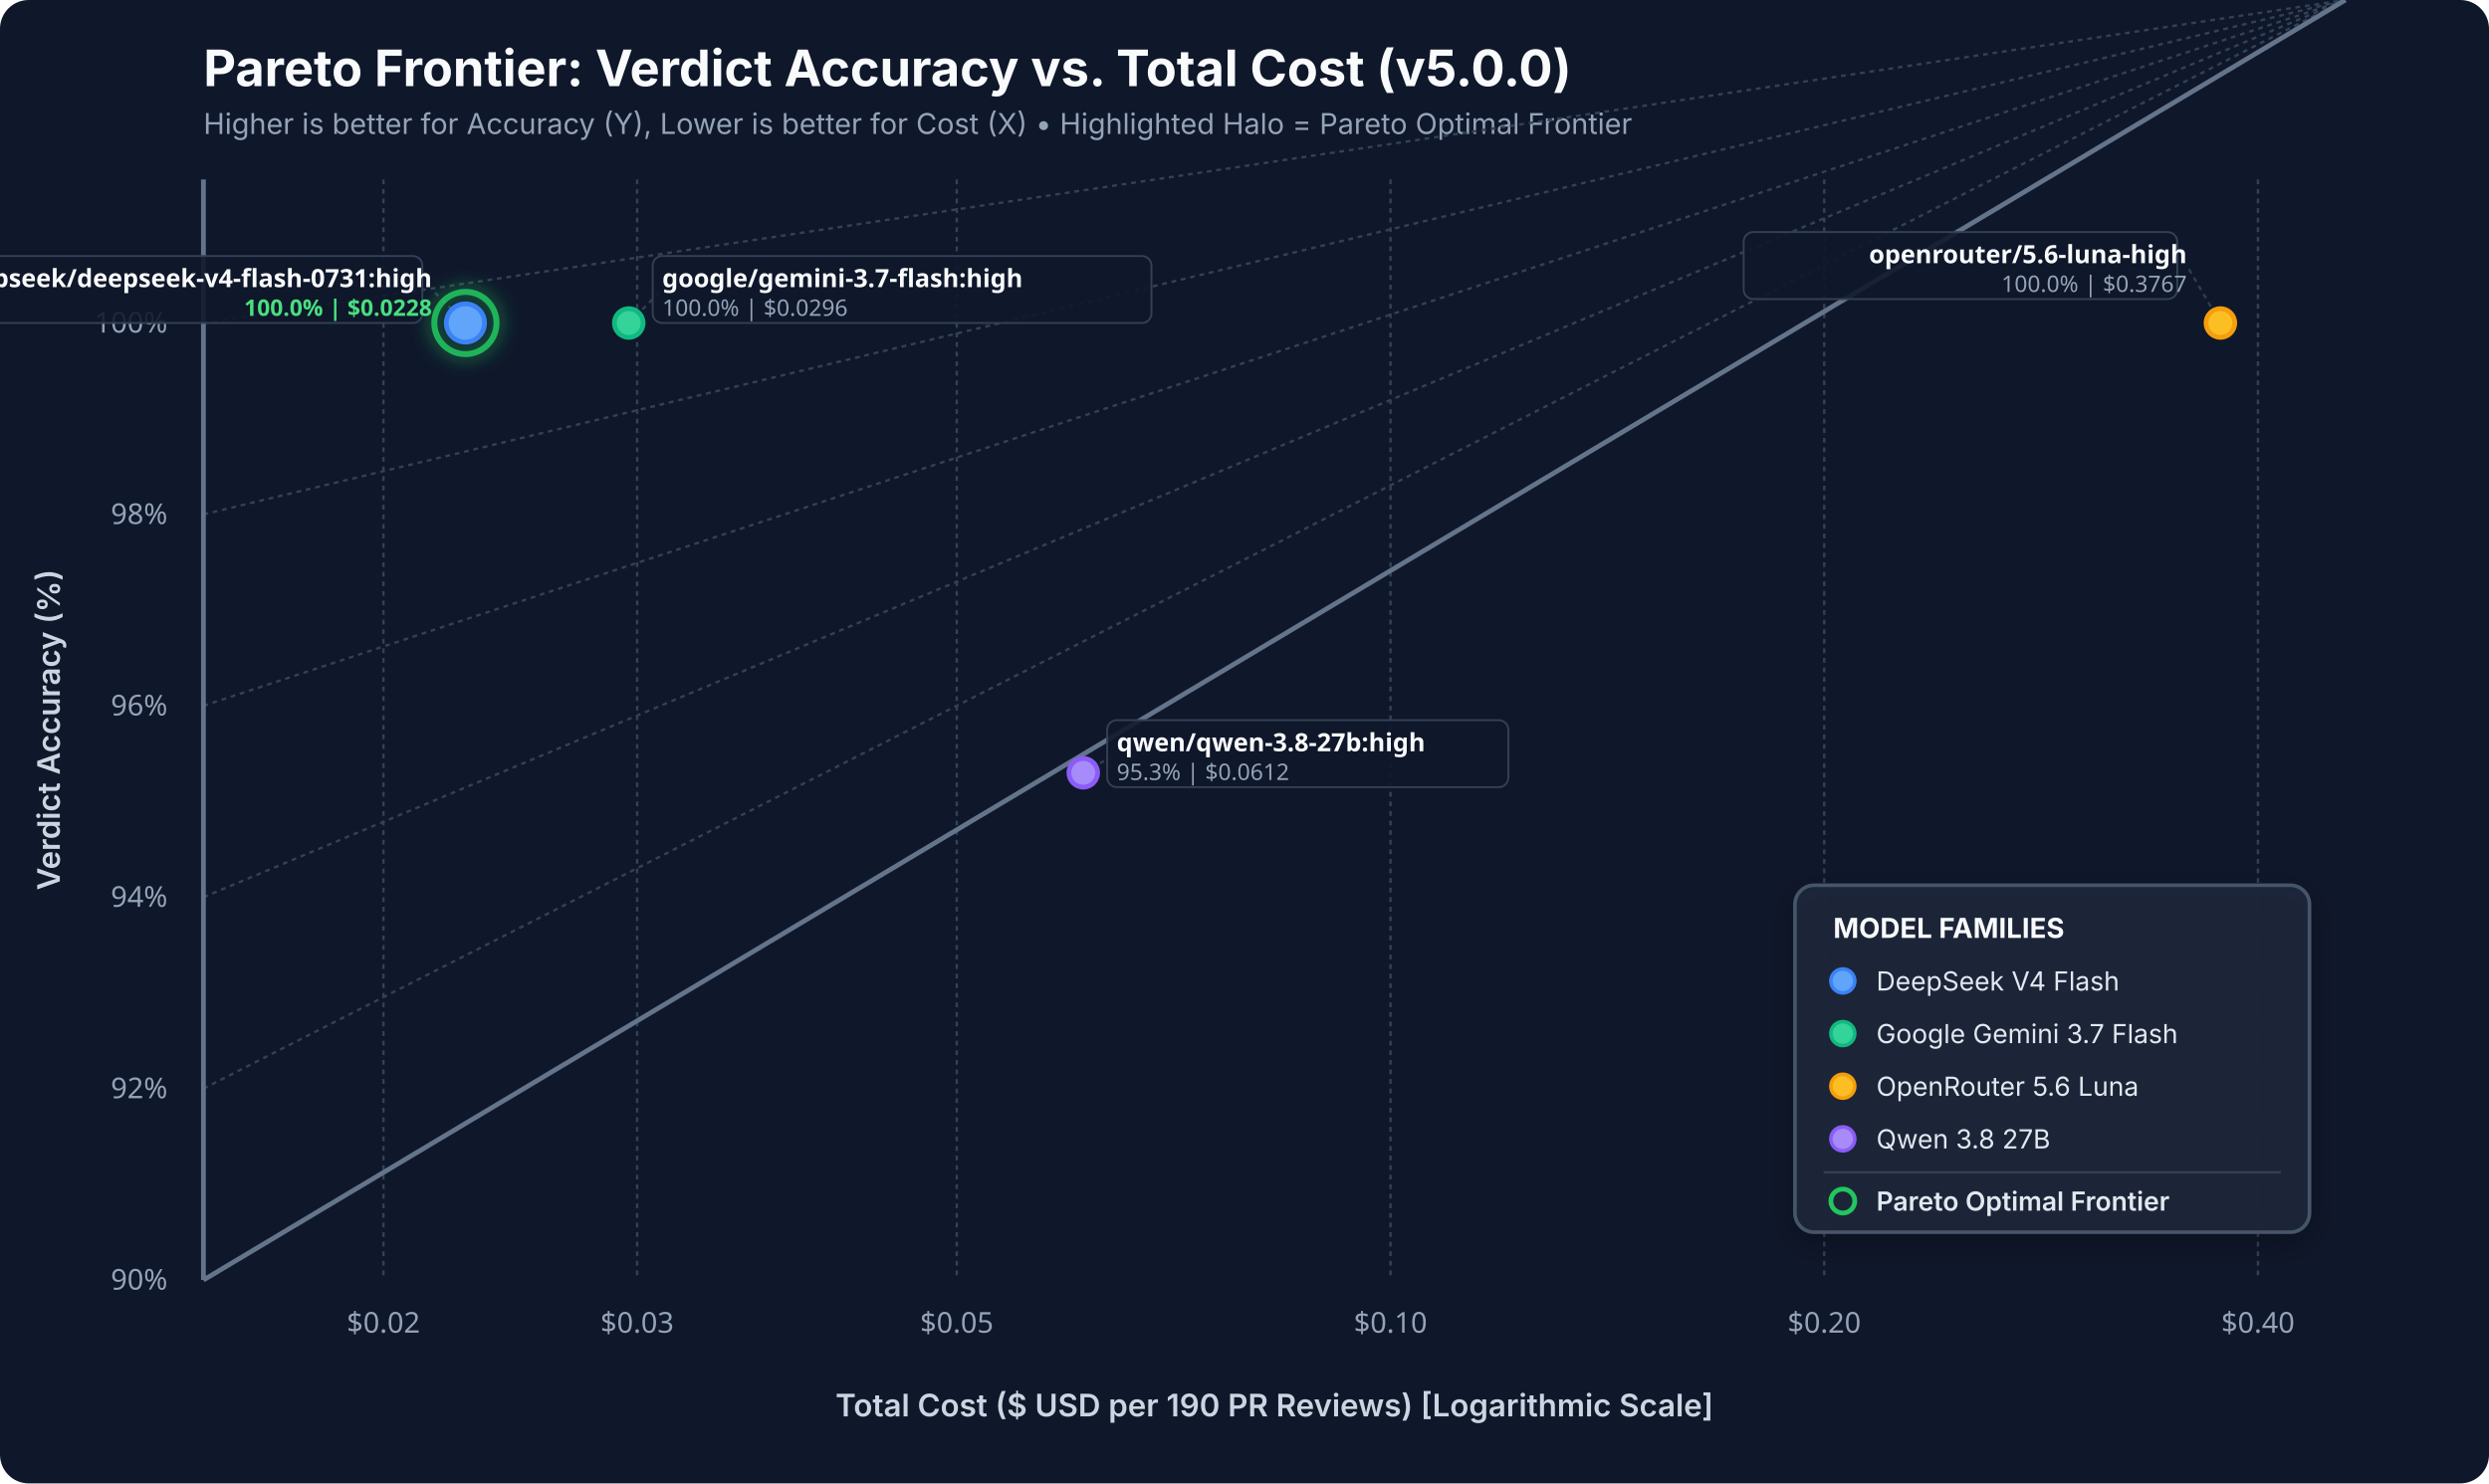
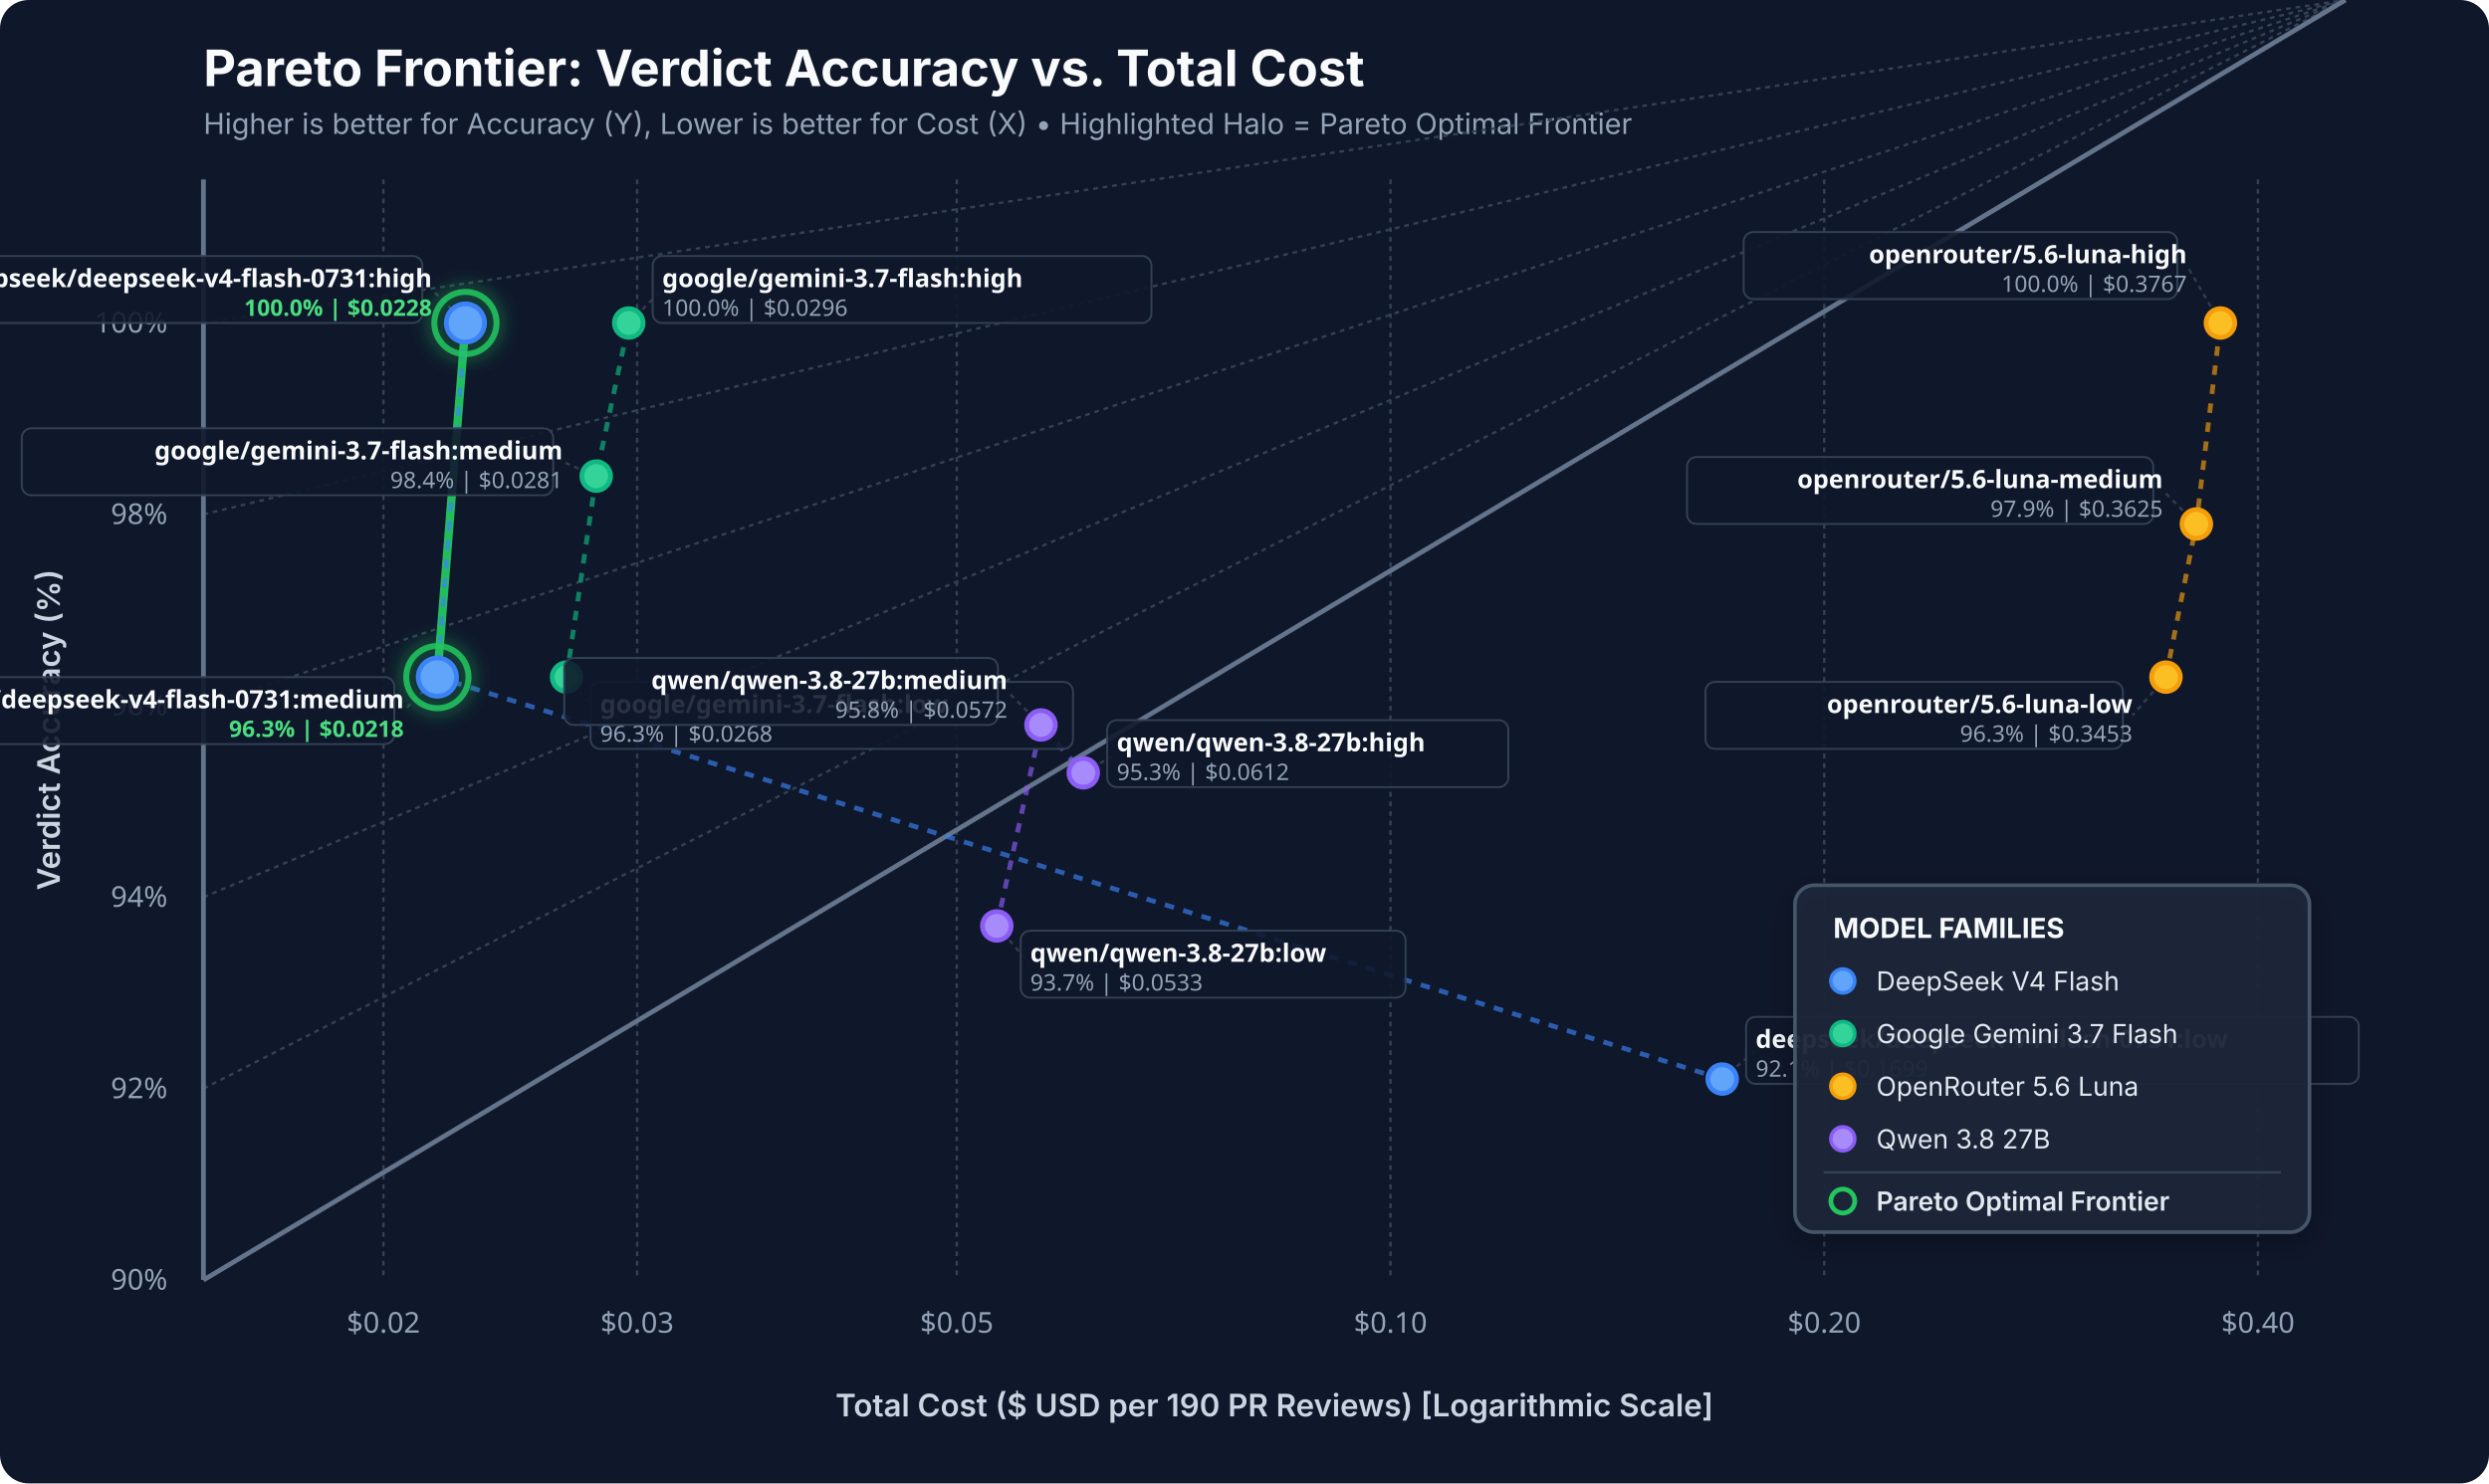
<svg xmlns="http://www.w3.org/2000/svg" viewBox="0 0 1040 620" width="1040" height="620">
  <style>
    .bg { fill: #0f172a; }
    .title { fill: #f8fafc; font-family: system-ui, -apple-system, sans-serif; font-size: 21px; font-weight: 700; }
    .subtitle { fill: #94a3b8; font-family: system-ui, -apple-system, sans-serif; font-size: 12px; }
    .axis-label { fill: #cbd5e1; font-family: system-ui, -apple-system, sans-serif; font-size: 13px; font-weight: 600; }
    .legend-title { fill: #f8fafc; font-family: system-ui, -apple-system, sans-serif; font-size: 11.5px; font-weight: 700; }
    .legend-text { fill: #e2e8f0; font-family: system-ui, -apple-system, sans-serif; font-size: 11px; }
  </style>
  <rect width="1040" height="620" rx="12" class="bg" />
-   <text x="85" y="36" class="title">Pareto Frontier: Verdict Accuracy vs. Total Cost (v5.0.0)</text>
+   <text x="85" y="36" class="title">Pareto Frontier: Verdict Accuracy vs. Total Cost</text>
  <text x="85" y="56" class="subtitle">Higher is better for Accuracy (Y), Lower is better for Cost (X) • Highlighted Halo = Pareto Optimal Frontier</text>
  <line x1="160.215" y1="75" x2="160.215" y2="535" stroke="#334155" stroke-dasharray="2,2" stroke-width="1" />
  <text x="160.215" y="557" fill="#94a3b8" font-size="12" font-family="system-ui, sans-serif" text-anchor="middle">$0.02</text>
  <line x1="266.225" y1="75" x2="266.225" y2="535" stroke="#334155" stroke-dasharray="2,2" stroke-width="1" />
  <text x="266.225" y="557" fill="#94a3b8" font-size="12" font-family="system-ui, sans-serif" text-anchor="middle">$0.03</text>
  <line x1="399.782" y1="75" x2="399.782" y2="535" stroke="#334155" stroke-dasharray="2,2" stroke-width="1" />
  <text x="399.782" y="557" fill="#94a3b8" font-size="12" font-family="system-ui, sans-serif" text-anchor="middle">$0.05</text>
  <line x1="581.008" y1="75" x2="581.008" y2="535" stroke="#334155" stroke-dasharray="2,2" stroke-width="1" />
  <text x="581.008" y="557" fill="#94a3b8" font-size="12" font-family="system-ui, sans-serif" text-anchor="middle">$0.10</text>
  <line x1="762.233" y1="75" x2="762.233" y2="535" stroke="#334155" stroke-dasharray="2,2" stroke-width="1" />
  <text x="762.233" y="557" fill="#94a3b8" font-size="12" font-family="system-ui, sans-serif" text-anchor="middle">$0.20</text>
  <line x1="943.459" y1="75" x2="943.459" y2="535" stroke="#334155" stroke-dasharray="2,2" stroke-width="1" />
  <text x="943.459" y="557" fill="#94a3b8" font-size="12" font-family="system-ui, sans-serif" text-anchor="middle">$0.40</text>
  <line x1="85" y1="535" x2="980" stroke="#334155" stroke-dasharray="2,2" stroke-width="1" />
  <text x="70" y="539" fill="#94a3b8" font-size="12" font-family="system-ui, sans-serif" text-anchor="end">90%</text>
  <line x1="85" y1="455" x2="980" stroke="#334155" stroke-dasharray="2,2" stroke-width="1" />
  <text x="70" y="459" fill="#94a3b8" font-size="12" font-family="system-ui, sans-serif" text-anchor="end">92%</text>
  <line x1="85" y1="375" x2="980" stroke="#334155" stroke-dasharray="2,2" stroke-width="1" />
  <text x="70" y="379" fill="#94a3b8" font-size="12" font-family="system-ui, sans-serif" text-anchor="end">94%</text>
  <line x1="85" y1="295" x2="980" stroke="#334155" stroke-dasharray="2,2" stroke-width="1" />
  <text x="70" y="299" fill="#94a3b8" font-size="12" font-family="system-ui, sans-serif" text-anchor="end">96%</text>
  <line x1="85" y1="215" x2="980" stroke="#334155" stroke-dasharray="2,2" stroke-width="1" />
  <text x="70" y="219" fill="#94a3b8" font-size="12" font-family="system-ui, sans-serif" text-anchor="end">98%</text>
  <line x1="85" y1="135" x2="980" stroke="#334155" stroke-dasharray="2,2" stroke-width="1" />
  <text x="70" y="139" fill="#94a3b8" font-size="12" font-family="system-ui, sans-serif" text-anchor="end">100%</text>
  <line x1="85" y1="535" x2="980" stroke="#64748b" stroke-width="2" />
  <line x1="85" y1="75" x2="85" y2="535" stroke="#64748b" stroke-width="2" />
  <text x="532.5" y="592" text-anchor="middle" class="axis-label">Total Cost ($ USD per 190 PR Reviews) [Logarithmic Scale]</text>
  <text x="25" y="305" text-anchor="middle" transform="rotate(-90 25 305)" class="axis-label">Verdict Accuracy (%)</text>
+   <path d="M 182.7 283.0 L 194.5 135.0" fill="none" stroke="#22c55e" stroke-width="3.5" opacity="0.95" stroke-linecap="round" />
+   <path d="M 719.6 451.0 L 182.7 283.0 L 194.5 135.0" fill="none" stroke="#3b82f6" stroke-width="2" stroke-dasharray="4,4" opacity="0.65" />
+   <path d="M 236.7 283.0 L 249.1 199.0 L 262.7 135.0" fill="none" stroke="#10b981" stroke-width="2" stroke-dasharray="4,4" opacity="0.65" />
+   <path d="M 905.0 283.0 L 917.7 219.0 L 927.8 135.0" fill="none" stroke="#f59e0b" stroke-width="2" stroke-dasharray="4,4" opacity="0.65" />
+   <path d="M 416.5 387.0 L 435.0 303.0 L 452.6 323.0" fill="none" stroke="#8b5cf6" stroke-width="2" stroke-dasharray="4,4" opacity="0.65" />
+   <g class="model-point" data-model="deepseek/deepseek-v4-flash-0731:low">
+     <line x1="719.588" y1="451" x2="733.588" y2="439" stroke="#475569" stroke-width="1" stroke-dasharray="2,2" opacity="0.6" />
+     <circle cx="719.588" cy="451" r="6" fill="#60a5fa" stroke="#3b82f6" stroke-width="2" />
+     <g transform="translate(0, 0)">
+       <rect x="729.588" y="425" width="256" height="28" rx="4" fill="#0f172a" fill-opacity="0.88" stroke="#334155" stroke-width="0.8" />
+       <text x="733.588" y="438" fill="#f8fafc" font-size="10.5" font-weight="600" font-family="system-ui, sans-serif" text-anchor="start">
+             deepseek/deepseek-v4-flash-0731:low
+           </text>
+       <text x="733.588" y="450" fill="#94a3b8" font-size="9.5" font-weight="400" font-family="system-ui, sans-serif" text-anchor="start">
+             92.1% | $0.1699
+           </text>
+     </g>
+   </g>
+   <g class="model-point" data-model="deepseek/deepseek-v4-flash-0731:medium">
+     <line x1="182.747" y1="283" x2="168.747" y2="297" stroke="#475569" stroke-width="1" stroke-dasharray="2,2" opacity="0.6" />
+     <circle cx="182.747" cy="283" r="13" fill="none" stroke="#22c55e" stroke-width="2.5" opacity="0.9" filter="drop-shadow(0 0 4px #22c55e)" />
+     <circle cx="182.747" cy="283" r="8" fill="#60a5fa" stroke="#3b82f6" stroke-width="2" />
+     <g transform="translate(0, 0)">
+       <rect x="-111.653" y="283" width="276.4" height="28" rx="4" fill="#0f172a" fill-opacity="0.88" stroke="#334155" stroke-width="0.8" />
+       <text x="168.747" y="296" fill="#f8fafc" font-size="10.5" font-weight="600" font-family="system-ui, sans-serif" text-anchor="end">
+             deepseek/deepseek-v4-flash-0731:medium
+           </text>
+       <text x="168.747" y="308" fill="#4ade80" font-size="9.5" font-weight="600" font-family="system-ui, sans-serif" text-anchor="end">
+             96.3% | $0.0218
+           </text>
+     </g>
+   </g>
  <g class="model-point" data-model="deepseek/deepseek-v4-flash-0731:high">
    <line x1="194.473" y1="135" x2="180.473" y2="121" stroke="#475569" stroke-width="1" stroke-dasharray="2,2" opacity="0.6" />
    <circle cx="194.473" cy="135" r="13" fill="none" stroke="#22c55e" stroke-width="2.5" opacity="0.9" filter="drop-shadow(0 0 4px #22c55e)" />
    <circle cx="194.473" cy="135" r="8" fill="#60a5fa" stroke="#3b82f6" stroke-width="2" />
    <g transform="translate(0, 0)">
      <rect x="-86.327" y="107" width="262.8" height="28" rx="4" fill="#0f172a" fill-opacity="0.88" stroke="#334155" stroke-width="0.8" />
      <text x="180.473" y="120" fill="#f8fafc" font-size="10.5" font-weight="600" font-family="system-ui, sans-serif" text-anchor="end">
            deepseek/deepseek-v4-flash-0731:high
          </text>
      <text x="180.473" y="132" fill="#4ade80" font-size="9.5" font-weight="600" font-family="system-ui, sans-serif" text-anchor="end">
            100.0% | $0.0228
          </text>
    </g>
  </g>
+   <g class="model-point" data-model="google/gemini-3.7-flash:low">
+     <line x1="236.735" y1="283" x2="250.735" y2="299" stroke="#475569" stroke-width="1" stroke-dasharray="2,2" opacity="0.6" />
+     <circle cx="236.735" cy="283" r="6" fill="#34d399" stroke="#10b981" stroke-width="2" />
+     <g transform="translate(0, 0)">
+       <rect x="246.735" y="285" width="201.6" height="28" rx="4" fill="#0f172a" fill-opacity="0.88" stroke="#334155" stroke-width="0.8" />
+       <text x="250.735" y="298" fill="#f8fafc" font-size="10.5" font-weight="600" font-family="system-ui, sans-serif" text-anchor="start">
+             google/gemini-3.7-flash:low
+           </text>
+       <text x="250.735" y="310" fill="#94a3b8" font-size="9.5" font-weight="400" font-family="system-ui, sans-serif" text-anchor="start">
+             96.3% | $0.0268
+           </text>
+     </g>
+   </g>
+   <g class="model-point" data-model="google/gemini-3.7-flash:medium">
+     <line x1="249.119" y1="199" x2="235.119" y2="193" stroke="#475569" stroke-width="1" stroke-dasharray="2,2" opacity="0.6" />
+     <circle cx="249.119" cy="199" r="6" fill="#34d399" stroke="#10b981" stroke-width="2" />
+     <g transform="translate(0, 0)">
+       <rect x="9.119" y="179" width="222" height="28" rx="4" fill="#0f172a" fill-opacity="0.88" stroke="#334155" stroke-width="0.8" />
+       <text x="235.119" y="192" fill="#f8fafc" font-size="10.5" font-weight="600" font-family="system-ui, sans-serif" text-anchor="end">
+             google/gemini-3.7-flash:medium
+           </text>
+       <text x="235.119" y="204" fill="#94a3b8" font-size="9.5" font-weight="400" font-family="system-ui, sans-serif" text-anchor="end">
+             98.4% | $0.0281
+           </text>
+     </g>
+   </g>
+   <g class="model-point" data-model="google/gemini-3.7-flash:high">
+     <line x1="262.716" y1="135" x2="276.716" y2="121" stroke="#475569" stroke-width="1" stroke-dasharray="2,2" opacity="0.6" />
+     <circle cx="262.716" cy="135" r="6" fill="#34d399" stroke="#10b981" stroke-width="2" />
+     <g transform="translate(0, 0)">
+       <rect x="272.716" y="107" width="208.4" height="28" rx="4" fill="#0f172a" fill-opacity="0.88" stroke="#334155" stroke-width="0.8" />
+       <text x="276.716" y="120" fill="#f8fafc" font-size="10.5" font-weight="600" font-family="system-ui, sans-serif" text-anchor="start">
+             google/gemini-3.7-flash:high
+           </text>
+       <text x="276.716" y="132" fill="#94a3b8" font-size="9.5" font-weight="400" font-family="system-ui, sans-serif" text-anchor="start">
+             100.0% | $0.0296
+           </text>
+     </g>
+   </g>
+   <g class="model-point" data-model="openrouter/5.6-luna-low">
+     <line x1="905.012" y1="283" x2="891.012" y2="299" stroke="#475569" stroke-width="1" stroke-dasharray="2,2" opacity="0.6" />
+     <circle cx="905.012" cy="283" r="6" fill="#fbbf24" stroke="#f59e0b" stroke-width="2" />
+     <g transform="translate(0, 0)">
+       <rect x="712.612" y="285" width="174.4" height="28" rx="4" fill="#0f172a" fill-opacity="0.88" stroke="#334155" stroke-width="0.8" />
+       <text x="891.012" y="298" fill="#f8fafc" font-size="10.5" font-weight="600" font-family="system-ui, sans-serif" text-anchor="end">
+             openrouter/5.6-luna-low
+           </text>
+       <text x="891.012" y="310" fill="#94a3b8" font-size="9.5" font-weight="400" font-family="system-ui, sans-serif" text-anchor="end">
+             96.3% | $0.3453
+           </text>
+     </g>
+   </g>
+   <g class="model-point" data-model="openrouter/5.6-luna-medium">
+     <line x1="917.721" y1="219" x2="903.721" y2="205" stroke="#475569" stroke-width="1" stroke-dasharray="2,2" opacity="0.6" />
+     <circle cx="917.721" cy="219" r="6" fill="#fbbf24" stroke="#f59e0b" stroke-width="2" />
+     <g transform="translate(0, 0)">
+       <rect x="704.921" y="191" width="194.8" height="28" rx="4" fill="#0f172a" fill-opacity="0.88" stroke="#334155" stroke-width="0.8" />
+       <text x="903.721" y="204" fill="#f8fafc" font-size="10.5" font-weight="600" font-family="system-ui, sans-serif" text-anchor="end">
+             openrouter/5.6-luna-medium
+           </text>
+       <text x="903.721" y="216" fill="#94a3b8" font-size="9.5" font-weight="400" font-family="system-ui, sans-serif" text-anchor="end">
+             97.9% | $0.3625
+           </text>
+     </g>
+   </g>
  <g class="model-point" data-model="openrouter/5.6-luna-high">
    <line x1="927.768" y1="135" x2="913.768" y2="111" stroke="#475569" stroke-width="1" stroke-dasharray="2,2" opacity="0.6" />
    <circle cx="927.768" cy="135" r="6" fill="#fbbf24" stroke="#f59e0b" stroke-width="2" />
    <g transform="translate(0, 0)">
      <rect x="728.568" y="97" width="181.2" height="28" rx="4" fill="#0f172a" fill-opacity="0.88" stroke="#334155" stroke-width="0.8" />
      <text x="913.768" y="110" fill="#f8fafc" font-size="10.5" font-weight="600" font-family="system-ui, sans-serif" text-anchor="end">
            openrouter/5.6-luna-high
          </text>
      <text x="913.768" y="122" fill="#94a3b8" font-size="9.5" font-weight="400" font-family="system-ui, sans-serif" text-anchor="end">
            100.0% | $0.3767
          </text>
    </g>
  </g>
+   <g class="model-point" data-model="qwen/qwen-3.8-27b:low">
+     <line x1="416.493" y1="387" x2="430.493" y2="403" stroke="#475569" stroke-width="1" stroke-dasharray="2,2" opacity="0.6" />
+     <circle cx="416.493" cy="387" r="6" fill="#a78bfa" stroke="#8b5cf6" stroke-width="2" />
+     <g transform="translate(0, 0)">
+       <rect x="426.493" y="389" width="160.8" height="28" rx="4" fill="#0f172a" fill-opacity="0.88" stroke="#334155" stroke-width="0.8" />
+       <text x="430.493" y="402" fill="#f8fafc" font-size="10.5" font-weight="600" font-family="system-ui, sans-serif" text-anchor="start">
+             qwen/qwen-3.8-27b:low
+           </text>
+       <text x="430.493" y="414" fill="#94a3b8" font-size="9.5" font-weight="400" font-family="system-ui, sans-serif" text-anchor="start">
+             93.7% | $0.0533
+           </text>
+     </g>
+   </g>
+   <g class="model-point" data-model="qwen/qwen-3.8-27b:medium">
+     <line x1="434.956" y1="303" x2="420.956" y2="289" stroke="#475569" stroke-width="1" stroke-dasharray="2,2" opacity="0.6" />
+     <circle cx="434.956" cy="303" r="6" fill="#a78bfa" stroke="#8b5cf6" stroke-width="2" />
+     <g transform="translate(0, 0)">
+       <rect x="235.756" y="275" width="181.2" height="28" rx="4" fill="#0f172a" fill-opacity="0.88" stroke="#334155" stroke-width="0.8" />
+       <text x="420.956" y="288" fill="#f8fafc" font-size="10.5" font-weight="600" font-family="system-ui, sans-serif" text-anchor="end">
+             qwen/qwen-3.8-27b:medium
+           </text>
+       <text x="420.956" y="300" fill="#94a3b8" font-size="9.5" font-weight="400" font-family="system-ui, sans-serif" text-anchor="end">
+             95.8% | $0.0572
+           </text>
+     </g>
+   </g>
  <g class="model-point" data-model="qwen/qwen-3.8-27b:high">
    <line x1="452.628" y1="323" x2="466.628" y2="315" stroke="#475569" stroke-width="1" stroke-dasharray="2,2" opacity="0.6" />
    <circle cx="452.628" cy="323" r="6" fill="#a78bfa" stroke="#8b5cf6" stroke-width="2" />
    <g transform="translate(0, 0)">
      <rect x="462.628" y="301" width="167.6" height="28" rx="4" fill="#0f172a" fill-opacity="0.88" stroke="#334155" stroke-width="0.8" />
      <text x="466.628" y="314" fill="#f8fafc" font-size="10.5" font-weight="600" font-family="system-ui, sans-serif" text-anchor="start">
            qwen/qwen-3.8-27b:high
          </text>
      <text x="466.628" y="326" fill="#94a3b8" font-size="9.5" font-weight="400" font-family="system-ui, sans-serif" text-anchor="start">
            95.3% | $0.0612
-           </text>
-     </g>
-   </g>
-   <g class="model-point" data-model="google/gemini-3.7-flash:high">
-     <line x1="262.716" y1="135" x2="276.716" y2="121" stroke="#475569" stroke-width="1" stroke-dasharray="2,2" opacity="0.6" />
-     <circle cx="262.716" cy="135" r="6" fill="#34d399" stroke="#10b981" stroke-width="2" />
-     <g transform="translate(0, 0)">
-       <rect x="272.716" y="107" width="208.4" height="28" rx="4" fill="#0f172a" fill-opacity="0.88" stroke="#334155" stroke-width="0.8" />
-       <text x="276.716" y="120" fill="#f8fafc" font-size="10.5" font-weight="600" font-family="system-ui, sans-serif" text-anchor="start">
-             google/gemini-3.7-flash:high
-           </text>
-       <text x="276.716" y="132" fill="#94a3b8" font-size="9.5" font-weight="400" font-family="system-ui, sans-serif" text-anchor="start">
-             100.0% | $0.0296
          </text>
    </g>
  </g>
  <g transform="translate(750, 370)">
    <rect width="215" height="145" rx="8" fill="#1e293b" fill-opacity="0.94" stroke="#475569" stroke-width="1.5" filter="drop-shadow(0 4px 6px rgba(0,0,0,0.3))" />
    <text x="16" y="22" class="legend-title">MODEL FAMILIES</text>
    <circle cx="20" cy="40" r="5" fill="#60a5fa" stroke="#3b82f6" stroke-width="1.5" />
    <text x="34" y="44" class="legend-text">DeepSeek V4 Flash</text>
    <circle cx="20" cy="62" r="5" fill="#34d399" stroke="#10b981" stroke-width="1.5" />
    <text x="34" y="66" class="legend-text">Google Gemini 3.7 Flash</text>
    <circle cx="20" cy="84" r="5" fill="#fbbf24" stroke="#f59e0b" stroke-width="1.5" />
    <text x="34" y="88" class="legend-text">OpenRouter 5.6 Luna</text>
    <circle cx="20" cy="106" r="5" fill="#a78bfa" stroke="#8b5cf6" stroke-width="1.5" />
    <text x="34" y="110" class="legend-text">Qwen 3.8 27B</text>
    <line x1="12" y1="120" x2="203" y2="120" stroke="#334155" stroke-width="1" />
    <circle cx="20" cy="132" r="5" fill="none" stroke="#22c55e" stroke-width="2" />
    <text x="34" y="136" class="legend-text" font-weight="600" fill="#4ade80">Pareto Optimal Frontier</text>
  </g>
</svg>
